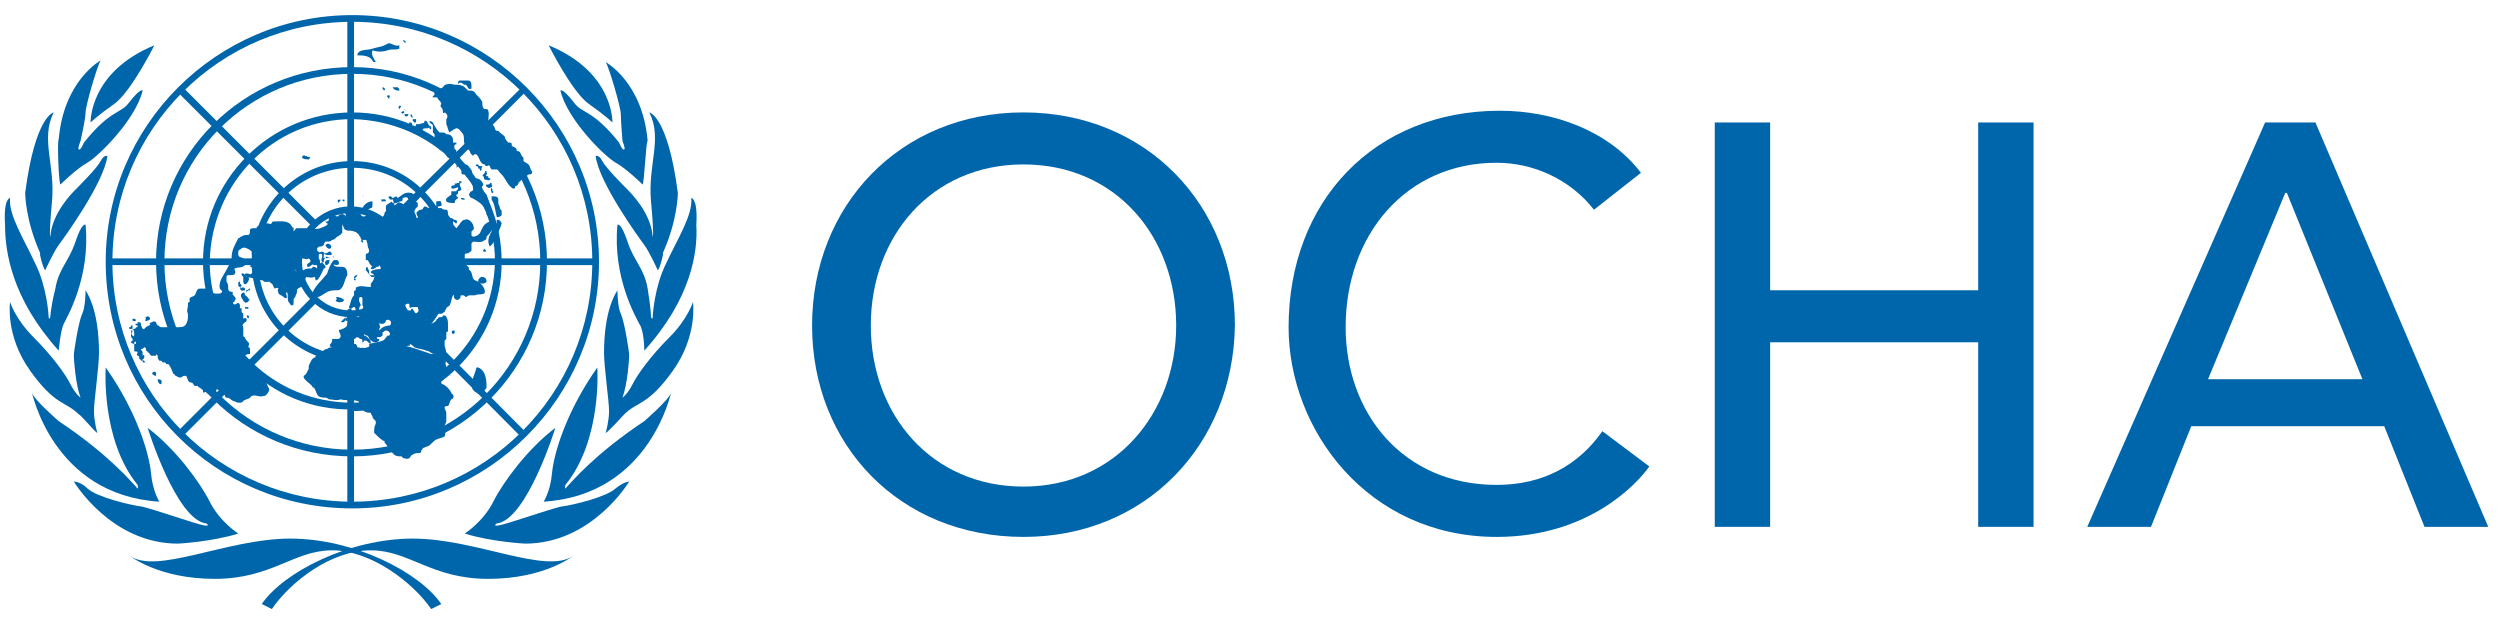
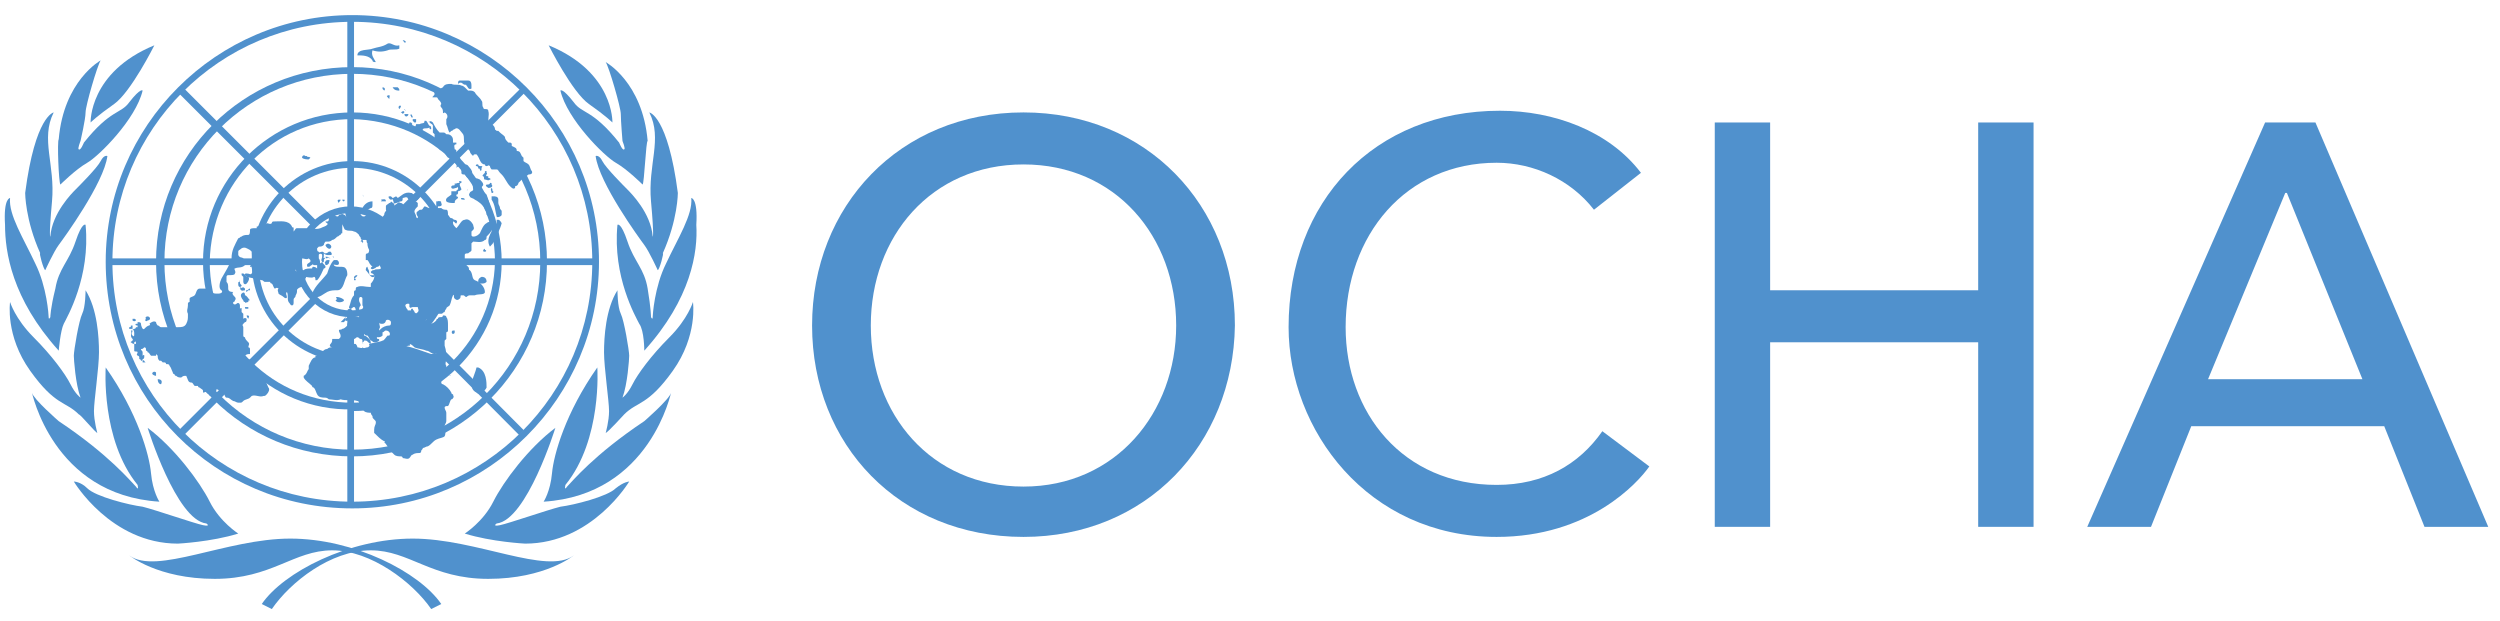
<svg xmlns="http://www.w3.org/2000/svg" version="1.1" id="Layer_1" x="0px" y="0px" viewBox="0 0 149 37" style="enable-background:new 0 0 149 37;" xml:space="preserve">
  <style type="text/css">
- 	.st0{fill:#0066AC;}
+ 	.st0{fill:#5091CD;}
</style>
  <g id="Page-1">
    <g id="Artboard">
      <g id="ocha-logo">
        <g id="Group">
          <path id="Shape" class="st0" d="M48.4,19.4c0-7.1,5.2-12.7,12.6-12.7c7.3,0,12.6,5.5,12.6,12.7C73.5,26.5,68.3,32,61,32      C53.6,32,48.4,26.5,48.4,19.4 M70.1,19.4c0-5.3-3.6-9.6-9.1-9.6s-9.1,4.3-9.1,9.6S55.5,29,61,29S70.1,24.6,70.1,19.4" />
          <path id="Shape_1_" class="st0" d="M95,12.5c-1.4-1.8-3.6-2.8-5.8-2.8c-5.4,0-9,4.3-9,9.8c0,5.1,3.4,9.4,9,9.4      c2.8,0,4.9-1.2,6.3-3.2l2.8,2.1c-0.7,1-3.6,4.2-9.1,4.2c-7.7,0-12.4-6.4-12.4-12.5c0-7.5,5.1-12.9,12.6-12.9      c3.2,0,6.5,1.2,8.4,3.7L95,12.5z" />
          <polygon id="Shape_2_" class="st0" points="102.2,7.3 105.5,7.3 105.5,17.3 117.9,17.3 117.9,7.3 121.2,7.3 121.2,31.4       117.9,31.4 117.9,20.4 105.5,20.4 105.5,31.4 102.2,31.4     " />
          <path id="Shape_3_" class="st0" d="M135,7.3h3l10.3,24.1h-3.8l-2.4-6h-11.5l-2.4,6h-3.8L135,7.3z M140.8,22.6l-4.5-11.1h-0.1      l-4.6,11.1H140.8z" />
          <path id="Shape_4_" class="st0" d="M17.6,15.6c0-1.8,1.5-3.3,3.3-3.3c1.8,0,3.3,1.5,3.3,3.3s-1.5,3.3-3.3,3.3v-0.2v-0.2      c1.6,0,2.9-1.3,2.9-2.9s-1.3-2.9-2.9-2.9S18,14,18,15.6s1.3,2.9,2.9,2.9v0.2v0.2C19.1,18.9,17.6,17.4,17.6,15.6" />
          <path id="Shape_5_" class="st0" d="M15,15.6c0-3.3,2.7-6,6-6s6,2.7,6,6s-2.7,6-6,6v-0.2v-0.2c3.1,0,5.6-2.5,5.6-5.6      S24.1,10,21,10s-5.6,2.5-5.6,5.6s2.5,5.6,5.6,5.6v0.2v0.2C17.7,21.6,15,18.9,15,15.6" />
          <path id="Shape_6_" class="st0" d="M12.1,15.6c0-4.9,4-8.9,8.9-8.9s8.9,4,8.9,8.9s-4,8.9-8.9,8.9v-0.2V24c4.7,0,8.4-3.8,8.5-8.4      c0-4.7-3.8-8.4-8.5-8.5c-4.7,0-8.4,3.8-8.5,8.5c0,4.7,3.8,8.4,8.5,8.4v0.2v0.2C16.1,24.5,12.1,20.5,12.1,15.6" />
          <path id="Shape_7_" class="st0" d="M9.3,15.6C9.3,9.2,14.5,4,21,4c6.4,0,11.6,5.2,11.6,11.6S27.4,27.2,21,27.2V27v-0.2      c6.2,0,11.2-5,11.2-11.2S27.2,4.4,21,4.4S9.8,9.4,9.8,15.6s5,11.2,11.2,11.2V27v0.2C14.5,27.2,9.3,22,9.3,15.6" />
          <path id="Shape_8_" class="st0" d="M6.3,15.6C6.3,7.5,12.9,0.9,21,0.9s14.7,6.6,14.7,14.7S29.1,30.3,21,30.3v-0.2v-0.2      c7.9,0,14.3-6.4,14.3-14.3S28.9,1.3,21,1.3S6.7,7.7,6.7,15.6S13.1,29.9,21,29.9v0.2v0.2C12.8,30.3,6.3,23.7,6.3,15.6" />
          <rect id="Rectangle-path" x="20.7" y="1.1" class="st0" width="0.4" height="11.4" />
          <polygon id="Shape_9_" class="st0" points="10.6,5.5 10.9,5.2 18.9,13.2 18.6,13.5     " />
          <rect id="Rectangle-path_1_" x="6.5" y="15.4" class="st0" width="11.4" height="0.4" />
          <polygon id="Shape_10_" class="st0" points="10.6,25.7 18.6,17.7 18.9,18 10.9,26     " />
          <rect id="Rectangle-path_2_" x="20.7" y="18.7" class="st0" width="0.4" height="11.4" />
          <rect id="Rectangle-path_3_" x="26.9" y="16.1" transform="matrix(0.7092 -0.705 0.705 0.7092 -7.4493 25.4656)" class="st0" width="0.4" height="11.3" />
          <rect id="Rectangle-path_4_" x="24.1" y="15.4" class="st0" width="11.4" height="0.4" />
          <polygon id="Shape_11_" class="st0" points="23,13.2 31.1,5.2 31.3,5.5 23.3,13.5     " />
          <path id="Shape_12_" class="st0" d="M18.7,16.5c0.1,0,0.1,0.1,0.1,0.2h0.1c0.2-0.2,0.3-0.5,0.4-0.7c0,0,0.1,0,0.1-0.1      c0-0.1-0.2-0.2-0.2-0.3c-0.1,0.2-0.3,0-0.4,0.1v0.1h0.1V16l0,0c-0.1-0.1-0.2-0.1-0.3-0.1c0.1,0,0,0,0,0.1c-0.2,0-0.4,0-0.5,0.1      c-0.1,0-0.1,0-0.2-0.1c-0.1,0.1-0.1,0.2-0.2,0.2l-0.1-0.1c0.1-0.1,0.2-0.1,0.2-0.2v-0.3c0.1-0.1,0.1-0.2,0.2-0.2s0.3,0.1,0.4,0      l0.1,0.1c0,0,0,0,0,0.1c-0.1,0.1-0.2,0.1-0.2,0.2c0,0.1,0,0.1,0.1,0.1s0.1-0.1,0.2-0.1c0-0.1,0.1,0,0.1,0l0,0H19      c0.1,0,0.1-0.3,0-0.4v-0.1c0,0,0,0,0-0.1c0-0.1,0.2-0.1,0.2,0v0.1c0,0,0,0.1,0.1,0l0,0v-0.2c0,0,0.1,0.1,0.2,0.1h0.2      c0.1,0,0.1-0.1,0-0.2h-0.1c-0.1,0.1-0.2,0.1-0.2,0.1c-0.1,0-0.1-0.1-0.2-0.1c-0.1,0-0.2,0.1-0.2,0c-0.1,0-0.1-0.1-0.1-0.2      l0.1-0.1c0.1,0,0.2,0,0.3-0.1c0-0.1,0.1-0.2,0.1-0.2h0.1c0.1,0,0.2,0,0.3-0.1c0.1,0,0.2-0.1,0.3-0.2c0.1,0,0.1-0.1,0.2-0.1      c0,0,0-0.1,0.1-0.1v-0.5c0-0.1,0.1-0.1,0.1-0.1h-0.1c0,0-0.1-0.1,0-0.1c0,0,0.2,0,0.2-0.1c0.1-0.1,0-0.3-0.1-0.3      c-0.1-0.1-0.2,0-0.3,0c0,0,0,0.1-0.1,0.1s-0.2-0.1-0.1-0.2l0,0c0,0,0,0,0-0.1h-0.1l-0.3,0.3c0,0,0,0,0,0.1l0,0      c0,0.1,0,0.2-0.1,0.2l0,0h-0.1c0,0.1,0.2,0.1,0.1,0.2c-0.1,0.1-0.2,0.1-0.4,0.2c-0.3,0.1-0.6,0-0.9,0h-0.5      c-0.1,0-0.1,0.1-0.2,0.2l0,0v-0.2c0-0.1-0.1,0-0.1-0.1c-0.2-0.4-0.7-0.3-1.1-0.3c-0.1,0-0.1,0.1-0.1,0.1c-0.1,0.1-0.2,0-0.3,0      l-0.1,0.1c-0.1,0-0.2-0.1-0.3,0c-0.1,0.1-0.1,0.1-0.2,0.1v0.1h-0.1c-0.1,0-0.3,0-0.3,0.1l0,0c0,0.1,0,0.3-0.1,0.3      c-0.1,0-0.3,0-0.4,0.1c-0.1,0-0.1,0.1-0.2,0.1c-0.2,0.4-0.4,0.7-0.4,1.2l0,0v0.1c-0.2,0.4-0.3,0.6-0.6,1.1      c-0.1,0.2-0.2,0.6,0,0.7c0.1,0.1,0,0.2-0.2,0.2s-0.4,0-0.4-0.2c0-0.1-0.2-0.1-0.3-0.1l0,0h-0.1h-0.3c-0.2,0-0.2,0.3-0.3,0.4      c-0.1,0.1-0.3,0.1-0.3,0.2V18c0,0-0.1,0-0.1,0.1v0.1c0,0.2-0.1,0.3,0,0.5v0.1c0,0.2,0,0.3-0.1,0.5c-0.1,0.2-0.3,0.2-0.5,0.2      h-0.3H9.7H9.6c-0.1,0-0.1-0.1-0.2-0.1c-0.1-0.1-0.1-0.2-0.1-0.2c-0.1-0.1-0.3,0-0.4,0.1c0.1,0,0,0.1,0,0.1      c-0.1,0-0.2,0.1-0.3,0.2c-0.1,0.1-0.2-0.2-0.2-0.3c0-0.1-0.1-0.1-0.2-0.1c0,0,0,0,0,0.1H8.1c-0.1,0.1,0.1,0.1,0.1,0.1v0.1H8.1      c0,0.1-0.1,0.1-0.1,0.1l0,0l0,0c-0.1,0-0.1,0.1-0.1,0v-0.2H7.8c0,0.1,0,0.1-0.1,0.1v0.1h0.2C8,19.7,8,19.8,8,19.9l0,0      C8,20,8,20.1,7.9,20s0-0.2,0-0.3H7.8c0.1,0.2-0.1,0.3,0.1,0.5c0.1,0.1-0.2,0.2-0.1,0.2c0,0,0.1,0.1,0.2,0.1v-0.1      c0,0,0.1-0.1,0.1,0v0.1H8v0.3v0.1c0,0.1,0.2,0,0.2,0.1s-0.1,0.1,0,0.2c0,0,0.1,0,0.1,0.1v0.1c0,0,0.1,0,0.1,0.1      c0.1,0,0.1,0,0.1-0.1c0.1,0,0.1-0.1,0.1-0.2c0,0,0-0.1-0.1,0V21c0-0.1-0.1-0.1-0.1-0.2c0.1,0,0.1,0,0.2-0.1c0,0,0.1,0,0.1,0.1      c0,0,0,0,0,0.1c0.1,0,0.1,0.1,0.1,0.1c0.1,0,0.1,0.1,0.2,0.2h0.3v-0.1l0.1,0.1c0,0.1,0,0.2,0.1,0.3h0.1l0.1,0.1h0.1      c0.1,0,0.1,0.1,0.1,0.1l0,0c0.1,0,0.2,0,0.2,0.1c0.1,0.1,0.1,0.2,0.2,0.4c0,0.1,0.1,0.1,0.1,0.1s0,0.1,0.1,0.1      c0.1,0.1,0.2,0.1,0.3,0.1c0,0,0.1-0.1,0.2-0.1h0.1c0.1,0.2,0.1,0.4,0.3,0.4c0.1,0,0.1,0.1,0.2,0.2h0.2c0,0,0,0.1,0.1,0.1      c0.1,0.1,0.2,0.1,0.2,0.2v0.1c0.1,0,0.2-0.1,0.2,0c0.1,0.1,0.2,0.1,0.2,0.2h0.1v-0.1c0-0.1,0.1,0,0.2-0.1c0.1,0,0.1-0.2,0.1-0.2      c0.1,0,0.2,0.1,0.3,0.2h0.1c0.1,0.1,0.1,0.3,0.2,0.3c0.2,0,0.2,0.1,0.4,0.2c0.1,0,0.2,0.1,0.3,0.1h0.1c0.1,0,0.1,0,0.2-0.1      s0.3-0.1,0.4-0.2l0.1-0.1c0.2-0.1,0.5,0.1,0.7,0c0.1,0,0.1,0,0.2-0.1c0.1-0.1,0.2-0.3,0.1-0.4c-0.1-0.2-0.2-0.5-0.3-0.7      c-0.1-0.1-0.2-0.2-0.3-0.3h-0.1c-0.1,0-0.1-0.1-0.1-0.2c0,0-0.1,0-0.1-0.1v-0.2v-0.1c-0.1,0-0.2-0.1-0.4-0.1c0,0-0.1,0-0.1-0.1      v-0.1c0.1-0.1,0.2-0.1,0.3-0.1V21v-0.2c0,0,0-0.1-0.1-0.1c0-0.1,0.1-0.2,0-0.3c-0.1-0.1-0.2-0.2-0.2-0.3c0,0-0.1,0-0.1-0.1v-0.5      c0-0.1-0.1-0.1,0-0.2l0.1-0.1c0.1,0,0.1-0.1,0.1-0.2c-0.1-0.1-0.2,0-0.2,0s0,0,0-0.1v-0.2l-0.1-0.1v-0.2c0,0,0-0.1-0.1,0v-0.2      c0-0.1-0.1-0.2-0.2-0.1l0,0c0,0-0.1,0.1-0.2,0V18c0,0,0.1,0,0.1-0.1c0.1-0.1,0-0.2,0-0.2c-0.1-0.1-0.2-0.2-0.1-0.3      c-0.1,0-0.3,0-0.3-0.2c0-0.2,0-0.3-0.1-0.4v-0.3c0,0,0-0.1,0.1-0.1c0.2,0,0.4,0,0.4-0.1c0.1-0.1-0.1-0.3,0-0.3      c0.2-0.1,0.4,0,0.6-0.2c0.1,0,0.1-0.1,0-0.2c0-0.1-0.1-0.2-0.1-0.2c-0.1-0.1-0.2,0-0.3-0.2V15c0-0.1,0.1-0.1,0.2-0.2      c0.2-0.1,0.3,0,0.5,0.1L15,15c0,0,0,0,0,0.1c0,0.2,0.1,0.4,0,0.6c0,0.1-0.1,0.1-0.1,0.2H15c0,0.1,0.1,0.3,0,0.4      c-0.1,0.1-0.1,0-0.3,0c-0.1,0-0.1,0-0.1,0.1l0.1,0.1c0.4,0.1,0.5,0.1,0.9,0.2c0.1,0,0.1,0.1,0.2,0.1H16h0.1      c0,0.1,0.1,0.1,0.1,0.1c0.1,0.1,0.1,0.3,0.2,0.3c0.1-0.1,0.2,0,0.2,0c-0.1,0.1,0,0.2,0,0.3c0.1,0.1,0.2,0.1,0.3,0.2      c0.1,0.1,0.2,0.1,0.2,0c0-0.1-0.1-0.2,0-0.3c0.1,0.2,0,0.4,0.1,0.6l0,0c0.1,0.1,0.1,0.2,0.2,0.2s0.1-0.1,0.1-0.2v-0.1      c0-0.1,0-0.1,0.1-0.2c0-0.1,0.1-0.2,0.1-0.3v-0.1c0-0.1,0.2-0.2,0.3-0.2c0,0,0,0,0-0.1c0.1,0,0-0.2,0.1-0.2      c0-0.1,0.1-0.1,0.1-0.2c0,0,0.1-0.1,0-0.1C18.7,16.6,18.7,16.5,18.7,16.5" />
          <path id="Shape_13_" class="st0" d="M14.5,16.3h-0.1v0.1l0.1,0.1v0.3c0,0.1,0.1,0.2,0.2,0.1c0.1-0.1,0.2-0.3,0.1-0.4      C14.6,16.5,14.7,16.4,14.5,16.3" />
          <path id="Shape_14_" class="st0" d="M14.3,17.2L14.3,17.2c0.1,0.2,0.2,0.1,0.3,0.1v-0.1C14.5,17.1,14.5,17.1,14.3,17.2      c0.1-0.1,0-0.1,0-0.1V17.2" />
          <path id="Shape_15_" class="st0" d="M14.6,17.6c0-0.2-0.1-0.2-0.2-0.1c-0.1,0.1,0,0.3,0.1,0.4c0,0,0,0.1,0.1,0.1      c0,0.1,0.1,0,0.2,0c0-0.1,0-0.1,0.1-0.1C14.8,17.8,14.7,17.6,14.6,17.6" />
          <path id="Shape_16_" class="st0" d="M14.3,16.8C14.3,16.7,14.2,16.7,14.3,16.8c-0.1,0-0.1,0-0.1,0.1s0,0.2,0.1,0.2      c0,0,0.1,0,0.1-0.1C14.3,16.9,14.3,16.9,14.3,16.8" />
          <path id="Shape_17_" class="st0" d="M14.7,17.4l0.1-0.1h0.1c0,0,0,0,0-0.1c-0.1,0-0.1,0.1-0.2,0.1      C14.6,17.3,14.7,17.4,14.7,17.4" />
          <path id="Shape_18_" class="st0" d="M14.6,18.3c0,0.1,0,0.1,0.1,0.1h0.1v-0.1H14.6C14.6,18.2,14.6,18.3,14.6,18.3" />
          <path id="Shape_19_" class="st0" d="M14.8,19c0-0.1,0.1-0.1,0-0.2h-0.1C14.7,18.9,14.8,19,14.8,19" />
          <path id="Shape_20_" class="st0" d="M8.5,21.5v0.1h0.2C8.6,21.6,8.6,21.4,8.5,21.5" />
          <path id="Shape_21_" class="st0" d="M9.1,22.2c-0.1,0.1,0.1,0.2,0.2,0.2v-0.2C9.3,22.2,9.2,22.1,9.1,22.2" />
          <path id="Shape_22_" class="st0" d="M9.4,22.6c0,0.2,0.1,0.3,0.2,0.3C9.7,22.7,9.6,22.6,9.4,22.6" />
          <path id="Shape_23_" class="st0" d="M19.5,17.4c0.2-0.1,0.4-0.1,0.6-0.1c0.4,0,0.4-0.6,0.6-0.9c0-0.1,0-0.3-0.1-0.4      c-0.1-0.2-0.6,0-0.7-0.2c-0.1-0.1,0.3,0.1,0.3-0.1c0-0.1,0-0.1-0.1-0.2h-0.2c-0.2,0.2-0.3,0.5-0.4,0.8c-0.3,0.4-0.7,0.7-0.9,1.2      c0,0.1,0,0.1,0.1,0.2C19,17.8,19.3,17.5,19.5,17.4" />
          <path id="Shape_24_" class="st0" d="M21.3,16.4c-0.1,0-0.1,0-0.2,0.1v0.2h0.1c0-0.1,0-0.1-0.1-0.1      C21.3,16.5,21.3,16.4,21.3,16.4" />
          <path id="Shape_25_" class="st0" d="M20,17.9c0.1,0.2,0.5,0.1,0.5,0s-0.3-0.2-0.4-0.2C19.9,17.7,20.2,17.8,20,17.9" />
          <path id="Shape_26_" class="st0" d="M20.5,19.2c0.1-0.1,0.1-0.2,0.1-0.3l-0.3,0.3H20.5" />
          <path id="Shape_27_" class="st0" d="M22.3,16.5v-0.1h-0.2c-0.1,0-0.1-0.1-0.1-0.2c0-0.1-0.1-0.2-0.1-0.3c-0.1,0-0.1,0.2-0.1,0.2      C22,16.3,22.1,16.6,22.3,16.5" />
          <path id="Shape_28_" class="st0" d="M19.9,15.3C19.8,15.2,19.8,15.3,19.9,15.3C19.8,15.4,19.9,15.4,19.9,15.3L19.9,15.3" />
          <path id="Shape_29_" class="st0" d="M8.1,19.1c0,0,0-0.1-0.1-0.1H7.9v0.1C7.9,19.1,8,19.2,8.1,19.1" />
          <path id="Shape_30_" class="st0" d="M8.8,19.1c0.1,0,0.2-0.1,0.1-0.2l0,0c-0.1-0.1-0.3,0-0.2,0.1C8.6,19.1,8.7,19.2,8.8,19.1" />
          <path id="Shape_31_" class="st0" d="M20.2,12.1c0-0.1,0.1-0.1,0.1-0.2h-0.1C20.1,11.9,20.1,12,20.2,12.1      C20.1,12,20.1,12,20.2,12.1C20.1,12.1,20.2,12.1,20.2,12.1" />
          <path id="Shape_32_" class="st0" d="M20.5,12c0,0,0.1-0.1,0-0.1h-0.1C20.4,11.9,20.4,12,20.5,12" />
          <path id="Shape_33_" class="st0" d="M19.4,14.6c0,0.1,0.2,0.3,0.3,0.2c0.1-0.1,0-0.2,0-0.2C19.6,14.5,19.5,14.5,19.4,14.6" />
          <path id="Shape_34_" class="st0" d="M19.7,15.4L19.7,15.4l-0.2-0.1c0,0,0,0-0.1,0c0,0,0,0.1,0.1,0.1      C19.5,15.3,19.6,15.4,19.7,15.4" />
          <path id="Shape_35_" class="st0" d="M19.4,15.6c-0.1,0,0,0.1,0,0.2c0.1,0,0.1,0,0.2-0.1c0-0.1,0.1-0.2,0-0.2      S19.4,15.5,19.4,15.6" />
          <path id="Shape_36_" class="st0" d="M19.2,15.3c0,0.1-0.1,0.2,0,0.3c0,0.1,0.1,0,0.1,0c0-0.1,0-0.2,0.1-0.2L19.2,15.3      C19.3,15.4,19.3,15.4,19.2,15.3L19.2,15.3" />
          <path id="Shape_37_" class="st0" d="M26.8,22.4C26.9,22.4,26.8,22.3,26.8,22.4L26.8,22.4L26.8,22.4" />
          <path id="Shape_38_" class="st0" d="M21,18.5C21,18.6,21,18.5,21,18.5l-0.1-0.1c0-0.1-0.1,0.1-0.2,0l0,0c0.1,0.1,0,0.1-0.1,0.2      c0,0.1,0.1,0.1,0.1,0.1c0,0.1-0.1,0.1,0,0.2L20.6,19c0,0-0.1,0.1,0,0.1c0.1,0.1,0.2-0.1,0.3-0.1H21c0.1,0,0.1-0.1,0.2-0.2H21      C21,18.8,20.9,18.8,21,18.5C21,18.6,21,18.5,21,18.5" />
          <path id="Shape_39_" class="st0" d="M21.6,20.4C21.6,20.5,21.7,20.5,21.6,20.4c0.1,0,0.1-0.1,0.1-0.2h-0.1V20.4" />
          <path id="Shape_40_" class="st0" d="M21.7,20.2c0.1,0,0-0.1,0-0.1h-0.1C21.6,20.1,21.6,20.2,21.7,20.2" />
          <path id="Shape_41_" class="st0" d="M22.3,20.5C22.3,20.5,22.3,20.4,22.3,20.5c-0.1,0-0.1-0.1-0.2,0H22v0.1      C22.2,20.5,22.2,20.5,22.3,20.5" />
          <path id="Shape_42_" class="st0" d="M23.3,20.4v-0.1c-0.1,0-0.2,0.1-0.3,0v0.1c0,0,0,0-0.1,0C23.1,20.5,23.2,20.4,23.3,20.4" />
          <path id="Shape_43_" class="st0" d="M23.7,20c0,0.2,0.2,0.1,0.2,0C24,19.9,23.9,19.9,23.7,20l0.1-0.1C23.8,20,23.7,20,23.7,20" />
          <path id="Shape_44_" class="st0" d="M28.5,16.8c0,0.1,0.1,0.1,0.2,0.1c0.1,0,0.2,0,0.3-0.1c0-0.2-0.1-0.3-0.3-0.3      C28.5,16.6,28.5,16.7,28.5,16.8" />
          <path id="Shape_45_" class="st0" d="M28.5,21.9h-0.1c-0.1,0.5-0.6,1.2,0,1.5c0.2,0.2,0.5-0.1,0.6-0.3C29,22.8,29,22.1,28.5,21.9      " />
          <path id="Shape_46_" class="st0" d="M27,19.7c-0.1,0-0.1,0.2,0,0.2c0,0,0.1,0,0.1-0.1v-0.1C27.1,19.7,27.1,19.7,27,19.7" />
          <path id="Shape_47_" class="st0" d="M27.4,24.8V25C27.4,25,27.6,24.9,27.4,24.8L27.4,24.8" />
          <path id="Shape_48_" class="st0" d="M29.7,13.1h-0.1v0.2c-0.2,0.4-0.7,0.9-0.4,1.4l0,0c0.1-0.1,0.2-0.2,0.3-0.4      c0.1-0.3,0.3-0.6,0.4-1C29.9,13.3,29.8,13.1,29.7,13.1" />
          <path id="Shape_49_" class="st0" d="M28.8,14.9c0,0.1,0,0.1,0.1,0.1s0.1-0.1,0-0.1C28.9,14.8,28.9,14.8,28.8,14.9" />
          <path id="Shape_50_" class="st0" d="M23.7,11.8c-0.1-0.2-0.2,0-0.3,0l-0.1-0.1h-0.1c-0.1,0,0,0.2,0.1,0.2c0.1,0,0.1-0.1,0.1,0      c0.1,0.1,0,0.3,0.2,0.2c0.1,0,0.2-0.1,0.3-0.1s0.1-0.1,0.1-0.2c0.1,0,0.2-0.1,0.3,0c0,0,0,0.1,0.1,0.1c0,0.1,0.1,0.1,0.2,0.1      s0.2,0,0.3-0.1c0.1-0.1,0.1-0.2,0-0.3h-0.2c-0.1,0-0.1-0.1-0.2-0.1C24.1,11.4,23.9,11.7,23.7,11.8" />
          <path id="Shape_52_" class="st0" d="M22.7,12H23l0,0c0-0.2-0.2-0.1-0.3-0.1C22.8,11.8,22.8,11.9,22.7,12      C22.7,11.9,22.7,11.9,22.7,12C22.6,11.9,22.7,12,22.7,12" />
          <path id="Shape_53_" class="st0" d="M23.1,12.6c0.1-0.1,0.3-0.2,0.4-0.3c0,0,0,0,0-0.1l0,0c0-0.1-0.1-0.1-0.2-0.2      c0,0.1-0.1,0.1-0.1,0.1c-0.1,0.1-0.2,0.1-0.2,0.2v0.2C23.1,12.8,23.1,12.7,23.1,12.6" />
          <path id="Shape_54_" class="st0" d="M21.6,11.6L21.6,11.6C21.7,11.8,21.7,11.7,21.6,11.6L21.6,11.6" />
          <path id="Shape_55_" class="st0" d="M18,9.4c0.1,0.1,0.3,0.1,0.4,0.1l0.1-0.1c-0.1-0.1-0.2,0-0.2-0.1h-0.1      C18.1,9.2,18,9.3,18,9.4C17.9,9.4,18,9.4,18,9.4" />
          <path id="Shape_56_" class="st0" d="M27.1,11c0,0.1-0.1,0-0.2,0.1v0.1c0.1,0.1,0.2,0,0.3,0l0,0c0,0,0.1-0.1,0.1,0v0.1      c-0.1,0-0.1,0.1-0.1,0.1H27c0,0,0,0-0.1,0l0,0v0.2c-0.1,0.1-0.4,0.2-0.3,0.4c0.1,0.1,0.3,0.1,0.5,0.1l0,0c0-0.2,0.1-0.2,0.2-0.3      c0,0,0-0.1-0.1-0.1v-0.1c0.1,0,0.1-0.1,0.1-0.1v-0.1c0.1,0,0.2-0.1,0.2-0.1c0-0.1-0.1-0.2-0.1-0.3c0,0,0-0.1,0.1-0.1      c0,0,0,0,0-0.1c0,0,0,0-0.1,0c0,0-0.1,0,0,0.1C27.3,10.9,27.2,10.9,27.1,11C27.1,10.8,27.2,11,27.1,11" />
          <path id="Shape_57_" class="st0" d="M26.1,12c0,0.1,0.1,0.1,0.2,0l0,0H26.1" />
          <path id="Shape_58_" class="st0" d="M27.5,11.8c-0.1,0.1,0.1,0.1,0.2,0.1l0,0l0,0C27.7,11.8,27.6,11.8,27.5,11.8" />
          <path id="Shape_59_" class="st0" d="M27.9,11.3C27.8,11.3,27.8,11.3,27.9,11.3C27.8,11.3,27.8,11.4,27.9,11.3      C27.9,11.4,27.9,11.4,27.9,11.3L27.9,11.3" />
          <path id="Shape_60_" class="st0" d="M25.6,7.3c0.1,0.1,0.2,0.1,0.2,0.2v0.4L25.9,8v0.2c0,0.1,0.1,0.3,0.1,0.4      c0.1,0,0.1,0.1,0.1,0.1c0,0.1,0,0.1,0.1,0.2c0,0.1,0.1,0,0.2,0.1s0.2,0.3,0.3,0.4c0,0,0.1,0,0.1,0.1v0.1c0.2,0,0.5,0.1,0.4,0.4      c0.1-0.1,0.2-0.1,0.2-0.2c0-0.1,0.1-0.3,0-0.4c0-0.1-0.1-0.1-0.2-0.2V9c0-0.1-0.1-0.1-0.1-0.1c0-0.1-0.1-0.3,0.1-0.3      c0,0,0,0,0-0.1H27V8.4c0-0.1,0-0.2-0.1-0.3C26.8,8,26.7,8,26.6,8c-0.1-0.1-0.1-0.1-0.2-0.1h-0.2c-0.2-0.2-0.3-0.4-0.4-0.6      c-0.1-0.1-0.2-0.1-0.3,0C25.6,7.2,25.6,7.2,25.6,7.3C25.6,7.2,25.6,7.2,25.6,7.3C25.6,7.2,25.6,7.3,25.6,7.3" />
          <path id="Shape_61_" class="st0" d="M24.7,7.6c-0.1,0.1,0,0.2,0,0.2h0.4c0.1,0,0.1-0.1,0.1-0.1c0.1-0.1,0.2,0,0.4-0.1      c0,0.1,0,0.1,0.1,0.1c0-0.1,0-0.2-0.1-0.2c-0.1-0.1-0.1-0.2-0.2-0.3h-0.1c0,0.2-0.1,0.1-0.3,0.2c0,0,0,0,0,0.1l0,0      c0,0,0,0,0-0.1h-0.2C24.8,7.5,24.7,7.6,24.7,7.6" />
          <path id="Shape_62_" class="st0" d="M22.4,3.7c-0.1-0.2-0.3-0.4-0.2-0.7c0.3,0.1,0.6,0.1,0.9,0c0.2-0.1,0.5,0,0.7-0.1V2.7      c-0.3,0.1-0.5-0.2-0.7-0.1c-0.3,0.2-0.6,0.2-0.9,0.3c-0.2,0.1-0.9,0-0.9,0.4c0.3,0,0.7,0,0.9,0.3C22.2,3.7,22.3,3.7,22.4,3.7" />
          <path id="Shape_63_" class="st0" d="M23.4,5.2c0.1,0.2,0.3,0.2,0.4,0.2c0-0.1,0-0.1-0.1-0.2H23.4" />
          <path id="Shape_64_" class="st0" d="M23.1,5.7c-0.1,0,0,0.1,0.1,0.2C23.2,5.8,23.3,5.6,23.1,5.7" />
          <path id="Shape_65_" class="st0" d="M22.9,5.4L22.9,5.4L22.9,5.4c0.1-0.1,0-0.2-0.1-0.2v0.1C22.8,5.3,22.8,5.3,22.9,5.4" />
          <path id="Shape_66_" class="st0" d="M23.8,6.5C23.8,6.5,23.8,6.6,23.8,6.5L23.8,6.5L23.8,6.5c0.1-0.1,0.1-0.2,0.1-0.2s0,0-0.1,0      C23.7,6.4,23.8,6.5,23.8,6.5" />
          <path id="Shape_67_" class="st0" d="M24.1,6.5L24.1,6.5C24.2,6.7,24.2,6.6,24.1,6.5C24.2,6.6,24.2,6.6,24.1,6.5      C24.2,6.5,24.1,6.6,24.1,6.5" />
          <path id="Shape_68_" class="st0" d="M24,6.8L24,6.8C24.1,6.7,24.1,6.7,24,6.8l0.1-0.1l0,0c0-0.1-0.1-0.1-0.2,0      C23.8,6.7,24,6.7,24,6.8" />
          <path id="Shape_69_" class="st0" d="M24.1,6.8L24.1,6.8c0,0.1,0.1,0.2,0.2,0.1c0,0,0.1-0.1,0-0.1H24.1L24.1,6.8z" />
          <path id="Shape_70_" class="st0" d="M24.6,7L24.6,7c0-0.1-0.1-0.2-0.1-0.2s-0.1,0.1,0,0.1C24.5,7,24.5,7,24.6,7" />
          <path id="Shape_71_" class="st0" d="M24.7,7.3L24.7,7.3c0.1,0,0.1,0,0.1-0.1l0,0V7.1h-0.1l0,0h-0.1v0.1L24.7,7.3" />
          <path id="Shape_72_" class="st0" d="M24.5,7.5L24.5,7.5c0.1-0.1,0.1-0.1,0-0.2c0,0,0,0-0.1,0c0,0,0,0.1-0.1,0.1      C24.4,7.5,24.4,7.5,24.5,7.5" />
          <path id="Shape_73_" class="st0" d="M24.2,2.5L24.2,2.5L24.2,2.5c-0.1-0.1-0.1-0.1-0.2-0.1C24.1,2.5,24.1,2.6,24.2,2.5" />
          <path id="Shape_74_" class="st0" d="M27.6,5c0.1,0.1,0.2,0,0.2,0.1c0.1,0.1,0.1,0.2,0.2,0.2s0.1,0,0.1-0.1c0-0.2,0-0.4-0.2-0.4      h-0.5c-0.1,0-0.1,0.1-0.1,0.2C27.4,4.9,27.5,4.9,27.6,5" />
          <path id="Shape_75_" class="st0" d="M31.7,10.2c-0.1-0.1-0.1-0.3-0.2-0.4c-0.1-0.1-0.2-0.1-0.3-0.2V9.4l-0.1-0.1      C31,9.1,31,9,30.8,9c0-0.2-0.1-0.2-0.3-0.3V8.6c0-0.1-0.1-0.1-0.1-0.1h-0.1c-0.1-0.1-0.2-0.2-0.2-0.3c0-0.1-0.2-0.2-0.3-0.3      l-0.1-0.1c-0.1,0-0.2,0-0.2-0.1c0-0.2-0.2-0.3-0.3-0.4c-0.2-0.1,0-0.4-0.1-0.7c0-0.1-0.1-0.1-0.2-0.1c0,0-0.1,0-0.1-0.1      c-0.1-0.1,0-0.3-0.1-0.4c-0.1-0.2-0.3-0.3-0.4-0.5c-0.1-0.1-0.2-0.1-0.3-0.1c0,0,0,0-0.1,0l-0.1-0.1c-0.1-0.1-0.2-0.2-0.3-0.2      c-0.2-0.1-0.4,0-0.6-0.1c-0.2,0-0.4,0-0.5,0.2c-0.2,0.1-0.3,0.2-0.5,0.2c-0.1,0,0,0.1,0,0.2s-0.2,0.2-0.1,0.2l0,0H26      c0.1,0,0.1,0.1,0.1,0.1c0.1,0.1,0.2,0.2,0.2,0.3c0,0-0.1,0.1,0,0.2c0.1,0.1,0.1,0.2,0.1,0.3c0,0.1,0.1,0,0.1,0      c0.2,0.1,0.2,0.3,0.1,0.4v0.3c0.1,0.2,0.1,0.4,0.2,0.5l0.1-0.1c0.1,0,0.1-0.1,0.2-0.1c0.2-0.2,0.4,0.2,0.5,0.3      c0.1,0.2,0,0.4,0.1,0.6C27.8,8.8,27.9,8.9,28,9c0,0,0,0.1,0.1,0.2l0.1,0.1c0,0,0-0.1,0.1-0.1h0.1c0.2,0.2,0.2,0.6,0.5,0.6      c0,0,0,0.1,0.1,0.1s0.1-0.1,0.2,0c0,0.1,0.1,0.2,0.1,0.2h0.3c0.1,0,0.1,0.1,0.2,0.2l0.1,0.1c0.2,0.2,0.3,0.5,0.5,0.7      c0.1,0.1,0.2,0.2,0.3,0.1v-0.1c0.1,0,0.2-0.1,0.2-0.2c0.1-0.1,0.2-0.2,0.3-0.3l0,0c0.1-0.1,0.2-0.1,0.3-0.2      C31.8,10.4,31.7,10.2,31.7,10.2" />
          <path id="Shape_77_" class="st0" d="M27.5,10.3c0,0.1,0.1,0.1,0.2,0.1c0.1,0.1,0.1,0.2,0.2,0.2c0.1,0.1,0.1-0.1,0.1-0.2h0.1      c0.1-0.1,0-0.3-0.1-0.4s-0.1-0.2-0.3-0.2c-0.1,0-0.1,0-0.2,0.1c-0.1,0.1,0,0.2,0,0.3C27.5,10.2,27.5,10.2,27.5,10.3" />
          <path id="Shape_78_" class="st0" d="M28.2,10.7c-0.1,0.2,0,0.4,0,0.6c0,0.1-0.2,0.1-0.2,0.2c0,0-0.1,0.1,0,0.2      c0,0.1,0.2,0.1,0.3,0.2c0.2,0.1,0.5,0.3,0.6,0.6c0.1,0.1,0.1,0.2,0.1,0.3c0.1,0.1,0.2,0.1,0.2,0.2s0.1,0.1,0.1,0      c0.1-0.1,0.1-0.3,0-0.4c-0.1-0.1-0.1-0.1-0.1-0.2c0-0.3-0.1-0.5-0.2-0.8c-0.1-0.1-0.2-0.2-0.3-0.3v-0.1c0-0.1,0.1-0.1,0.1-0.2      s-0.1-0.2-0.2-0.3c0,0,0,0-0.1,0h0.1C28.4,10.6,28.3,10.6,28.2,10.7" />
          <path id="Shape_79_" class="st0" d="M29.7,12.1v-0.2c0-0.2-0.2-0.2-0.3-0.2h-0.1v0.2c0.2,0.3,0.2,0.6,0.3,1c0,0.1,0.3,0,0.3-0.1      v-0.2c0-0.1-0.1-0.1-0.1-0.2C29.8,12.3,29.7,12.2,29.7,12.1" />
          <path id="Shape_80_" class="st0" d="M29.3,11.2c-0.1,0.1,0,0.2,0,0.3l0,0c0.1,0,0.1,0,0.1-0.1C29.3,11.4,29.4,11.3,29.3,11.2      L29.3,11.2" />
          <path id="Shape_81_" class="st0" d="M29.3,11c0-0.1,0-0.1-0.1-0.1c0,0.1-0.1,0.1-0.2,0.1c-0.1,0.1,0,0.1,0.1,0.2l0,0      C29.3,11.2,29.4,11.1,29.3,11L29.3,11" />
          <path id="Shape_82_" class="st0" d="M28.8,10.5c0.1,0.1,0,0.2,0.1,0.2s0.2,0.1,0.3,0c0.1,0,0-0.1-0.1-0.1v-0.1c0,0,0,0-0.1,0      c-0.1-0.1,0.1-0.1,0-0.2v-0.1h-0.1v0.1C28.8,10.4,28.7,10.5,28.8,10.5" />
          <path id="Shape_83_" class="st0" d="M28.7,9.9c-0.1,0-0.2,0-0.2-0.1h-0.1l0,0c0,0-0.1,0.1,0,0.1s0.1,0.1,0.1,0.1      c0,0.1,0.1,0,0.1,0.1c0,0.1,0.1,0.1,0.1,0V10c0,0,0-0.1,0,0C28.7,10,28.8,9.9,28.7,9.9" />
          <path id="Shape_84_" class="st0" d="M21.6,14.5L21.6,14.5C21.7,14.4,21.7,14.4,21.6,14.5c0.1-0.1,0-0.2,0-0.2s-0.1,0-0.1,0.1      l0,0C21.6,14.4,21.6,14.4,21.6,14.5" />
          <path id="Shape_85_" class="st0" d="M29.4,13.2c-0.1,0-0.3,0-0.4,0.1c-0.2,0.1-0.3,0.4-0.4,0.6c-0.1,0.1-0.2,0.2-0.4,0.2      c0,0-0.1,0-0.1-0.1v-0.2l0.1-0.1c0.1-0.1,0-0.2,0-0.3c-0.1-0.2-0.3-0.4-0.5-0.3c-0.2,0-0.3,0.3-0.5,0.5l0,0      c-0.1-0.1-0.2-0.2-0.2-0.3c0,0,0,0,0-0.1c0.1,0,0.2,0.2,0.2,0.1c0.1-0.1,0-0.2-0.1-0.2S27,13,26.9,13s-0.1-0.1-0.2-0.2      c0-0.1,0-0.3-0.1-0.3s-0.2,0-0.3-0.1h-0.2v-0.1c0.1,0,0.3,0,0.2-0.2c0-0.1-0.1-0.1-0.2-0.1H26v0.1v0.2c-0.1,0.1-0.2,0.1-0.3,0.1      h-0.1c-0.1,0-0.2-0.1-0.3-0.1c-0.1,0.1-0.1,0.2-0.2,0.2s-0.1,0-0.2,0.1c-0.1,0-0.1,0.2,0,0.3V13c-0.1,0-0.1-0.1-0.1-0.1      c0-0.1-0.1-0.2-0.1-0.3c0-0.1,0.1-0.2,0.2-0.3v-0.2C24.8,12,24.8,12,24.7,12c-0.2,0.1-0.3,0.4-0.5,0.3c-0.1,0-0.2-0.2-0.3-0.2      s-0.1-0.1-0.2,0c-0.1,0.1-0.3,0.2-0.5,0.3c-0.1,0.1-0.3,0.2-0.3,0.4c-0.1,0.2-0.4,0.3-0.6,0.1c-0.1-0.1-0.2-0.2-0.3-0.2      s-0.2,0.2-0.3,0.2c-0.1,0-0.1,0-0.2-0.1v-0.1c0.2-0.1,0.4-0.2,0.6-0.3c0.1,0,0.1-0.1,0.1-0.2c0,0,0,0,0-0.1V12      c-0.3,0-0.5,0.2-0.6,0.4c0,0,0,0.1-0.1,0.1c-0.2,0-0.3,0.1-0.5,0l-0.1-0.2c-0.1,0.1-0.1,0.2-0.2,0.2l-0.1,0.1      c-0.1,0.1,0.1,0.3,0,0.4c0,0.1-0.2,0.1-0.3,0.1v0.2c0,0.1,0.1,0,0.1,0.1c0.1,0.1,0.1,0.3,0.2,0.3c0.2,0.1,0.3,0,0.5,0.1      c0.1,0,0.2,0.1,0.3,0.2c0,0.1,0.1,0.1,0.1,0.2c0,0,0,0.1,0.1,0.1h0.2c0.1,0,0,0.1,0.1,0.2c0,0.1,0,0.2,0.1,0.4      c0,0,0,0.2-0.1,0.2c0,0-0.1,0-0.1,0.1v0.3h0.1c0.1,0.1,0.1,0.2,0.2,0.3l0.1,0.1c-0.1,0-0.1,0.1-0.1,0.1s0.1,0.1,0.2,0      c0.1,0,0.1-0.1,0.2-0.1c0,0,0.1,0,0.1-0.1c0,0,0.1,0.1,0.1,0.2c-0.1,0.1-0.3,0-0.4,0.1c-0.1,0-0.1,0-0.2,0.1c0,0,0,0.1,0.1,0.1      c0.2,0.1,0.1,0.4-0.1,0.6v0.2H22c-0.2,0-0.5-0.1-0.7,0c-0.1,0-0.1,0.1-0.1,0.2l0,0c-0.1,0-0.1,0.1-0.1,0.1v0.2      c-0.2,0.2-0.2,0.5-0.3,0.7c0,0.1,0.1,0.1,0.1,0.1c0.1,0,0.1-0.1,0.2-0.1s0.1,0.2,0.1,0.2c0,0.1,0.2,0.1,0.2,0s0-0.2,0.1-0.3      c0-0.1-0.1-0.2-0.1-0.3s0-0.2,0.1-0.2c0,0,0.1,0,0.1,0.1V18v0.2c0,0,0.1,0.1,0,0.2c0,0,0,0.1-0.1,0.1v0.2      c-0.1,0.1-0.1,0.1-0.1,0.2c-0.2,0-0.4-0.1-0.3-0.3c-0.1,0-0.1,0-0.2,0.1V19c-0.1,0.1-0.1,0.2-0.2,0.3c0,0,0,0,0,0.1      c-0.1,0.1-0.2,0.2-0.3,0.2l0,0c-0.1,0.1-0.2,0-0.2,0.1c0,0.1,0.1,0.2,0.1,0.3s0,0.1-0.1,0.2h-0.4l0,0c0,0.1,0,0.2-0.1,0.3      c-0.1,0.1,0,0.2,0.1,0.2c0.1,0.1,0.1,0.2,0.2,0.2s0.1,0.1,0.2,0.1c0.1,0,0.2-0.1,0.2-0.2c0-0.1,0.1,0,0.2,0h0.1      c0.1-0.1,0-0.2,0-0.2c0.1-0.1,0.3-0.3,0.4-0.4c0.1,0,0.1-0.1,0.2-0.1c0.1,0,0.1,0.1,0.2,0.1s0.1,0.1,0.2,0.1h0.1      c0.1,0,0.2,0.2,0.3,0.2l0,0c0-0.1,0-0.2-0.1-0.3c-0.1-0.1-0.2-0.2-0.3-0.2v-0.1l0,0c0.1,0.1,0.1,0.1,0.2,0.1      c0.1,0.1,0.1,0.2,0.2,0.3c0.1,0,0.1,0.1,0.2,0.1c0.1,0,0.2,0,0.3-0.1c0-0.1,0-0.1-0.1-0.1c-0.1-0.1,0-0.1,0.1-0.2s0-0.2,0-0.3      v-0.1l0,0c0.1-0.1,0-0.2,0-0.4l0,0c0,0.1,0.1,0.1,0.2,0.1c0.1,0,0.2-0.1,0.2-0.2c0.1-0.1,0.3,0,0.3,0.1c0,0.1,0,0.2-0.1,0.2      c-0.2,0-0.4,0.1-0.5,0.2c0,0,0,0-0.1,0.1c-0.1,0.1-0.1,0.1-0.1,0.2L22.4,20c0.1,0,0.1,0.1,0.1,0.1c0.1,0,0.2,0,0.3-0.1v-0.2      c0.1,0,0.1-0.1,0.2-0.1c0.2,0,0.3,0.2,0.2,0.3h-0.1c-0.1,0.1-0.2,0.3-0.3,0.3c-0.2,0.1-0.5,0.1-0.7,0.2      c-0.1,0.1-0.1,0.2-0.2,0.2s-0.2,0.1-0.3,0l0,0c0,0.1-0.2,0-0.3,0c0,0,0-0.1-0.1-0.2h-0.1v-0.1h-0.8c-0.1,0-0.1,0.1-0.1,0.1      l-0.1,0.1c-0.1,0.1-0.2,0.1-0.3,0.1c-0.1,0-0.2,0-0.3,0.1c-0.2,0-0.3,0.2-0.4,0.3s-0.2,0.1-0.3,0.1v0.1c-0.2,0-0.3,0.3-0.4,0.5      V22c-0.1,0.1-0.1,0.3-0.3,0.4v0.1c0.1,0.2,0.3,0.3,0.5,0.5c0,0.1,0.1,0.1,0.1,0.1c0.1,0.1,0.1,0.2,0.2,0.4s0.3,0.2,0.5,0.2      c0.1,0,0.2,0.1,0.2,0.1c0.2,0,0.5,0.1,0.7,0c0.3,0.1,0.7,0,1,0.1c0.1,0,0.1,0.1,0.1,0.2c0.1,0.1,0.2,0.3,0.3,0.4      c0.1,0.1,0.3,0.1,0.4,0.1c0,0,0,0.1,0.1,0.2c0,0.1,0,0.1,0.1,0.2c0.1,0.1,0.1,0.1,0.1,0.2c0,0.1-0.1,0.2-0.1,0.4v0.2      c0.2,0.2,0.4,0.4,0.6,0.5c0,0,0.1,0,0,0.1c0.1,0,0.1,0.1,0.2,0.2c0,0.1,0,0.1,0.1,0.2c0.1,0.1,0.2,0.2,0.3,0.3s0.3,0.1,0.4,0.1      c0,0,0.1,0,0.1,0.1c0.1,0,0.3,0.1,0.4,0c0.1-0.1,0.1-0.2,0.2-0.2C24.7,27,24.9,27,25,27c0,0,0.1,0,0.1-0.1s0.1-0.1,0.1-0.2      c0.1,0,0.2-0.1,0.3-0.1c0.2-0.1,0.3-0.3,0.5-0.4c0.2-0.1,0.4-0.1,0.5-0.2c0.1-0.2,0-0.4,0-0.6c0-0.1,0.1-0.2,0.1-0.3v-0.5      c0-0.1-0.1-0.2-0.1-0.3c0-0.1,0.1-0.1,0.2-0.1c0.1-0.1,0.1-0.3,0.2-0.4c0,0,0.1,0,0.1-0.1c0.1,0,0-0.1,0-0.2      c-0.1,0-0.1-0.1-0.1-0.1c-0.1-0.2-0.3-0.4-0.5-0.5c-0.1,0-0.1-0.1-0.1-0.1v-0.1c-0.1,0,0-0.1-0.1-0.1h0.1l0,0l0,0      c0.1-0.1,0.1-0.3,0.2-0.4c0,0,0.1,0,0.1-0.1v-0.3c-0.1-0.1,0-0.3,0-0.4c0-0.3,0-0.5-0.1-0.8c0-0.1-0.1-0.1-0.2-0.1      c0,0,0,0.1-0.1,0.1c0,0,0,0.1-0.1,0.2c0,0.1-0.2,0.1-0.2,0.2s0,0.1-0.1,0.2l-0.1,0.1C26.1,21,26,21,26,21.1h-0.3      c-0.6-0.2-1.1-0.4-1.6-0.5l0,0h0.3c0.1,0,0-0.1,0-0.1c0.1,0,0.2,0.1,0.3,0.2c0.2,0.1,0.5,0.1,0.7,0.2c0.2,0,0.3,0.2,0.5,0.2      c0.2,0,0.3-0.1,0.4-0.1c0,0,0,0,0-0.1c0.1-0.1,0.2-0.2,0.2-0.3v-0.3l0.1-0.1v-0.4c0.1,0,0.1-0.1,0.1-0.1s0,0,0-0.1v-0.2      c0-0.2,0-0.4-0.1-0.5c0-0.1-0.1-0.1-0.2-0.1c0,0,0,0.1-0.1,0.1c-0.1,0-0.2,0-0.2,0.1C26,19,26,19.1,26,19.1      c-0.1,0.1-0.2,0.2-0.4,0.2c-0.1,0-0.2,0-0.2-0.1C25.3,19,25.6,19,25.8,19l0.1-0.1c0-0.1,0.1-0.2,0.2-0.2h0.2      c0.1,0,0.1-0.1,0.2-0.1c0,0,0-0.1,0.1-0.2c0-0.1,0.1-0.1,0.2-0.2c0.1-0.2,0.1-0.4,0.2-0.6c0.1-0.1,0,0.1,0.1,0.2      c0.1,0.1,0.2,0.1,0.3,0c0.1-0.1,0-0.2,0.1-0.2h0.1c0.1,0,0.1,0.1,0.2,0.1c0,0,0.1-0.1,0.2-0.1h0.3c0.2-0.1,0.6,0,0.6-0.2      c0-0.3-0.3-0.6-0.6-0.7c-0.2-0.1-0.1-0.4-0.3-0.6c-0.1,0,0-0.1-0.1-0.2c0,0,0,0-0.1-0.1l-0.1-0.1v-0.5c0-0.1,0.1-0.1,0.2-0.1      c0.1-0.1,0.2-0.1,0.2-0.2v-0.4l0.1-0.1c0.2,0,0.5,0.1,0.7-0.1c0.1,0,0.1-0.1,0.1-0.2c0.2-0.2,0.4-0.4,0.4-0.8      C29.3,13.4,29.4,13.4,29.4,13.2C29.5,13.3,29.5,13.2,29.4,13.2 M24.9,18.6C24.9,18.6,24.9,18.7,24.9,18.6      c-0.1,0.1-0.1,0.1-0.2,0c0-0.1-0.1-0.1-0.1-0.2c-0.1,0-0.1,0-0.1,0.1h-0.2c0-0.1-0.1-0.1-0.1-0.2c-0.1-0.1,0-0.2,0.1-0.2      c0.1,0,0.1,0,0.1,0.1l0,0c0,0,0,0,0,0.1c0.1,0.1,0.1,0,0.2,0h0.3l0,0C24.9,18.4,25,18.5,24.9,18.6L24.9,18.6" />
          <path id="Shape_86_" class="st0" d="M15.6,36c1.3-1.9,5.2-3.9,9-3.9s8,2.2,9.6,1c0,0-1.7,1.4-5.1,1.4s-4.7-1.7-7-1.7      c-2.4,0-4.8,1.9-5.9,3.5L15.6,36z" />
          <path id="Shape_87_" class="st0" d="M27.7,31.8c0,0,1.1-0.7,1.7-1.9c0.6-1.2,2.1-3.2,3.7-4.4c0,0-1.7,5.5-3.5,5.7      c0,0-0.3,0.2,0.2,0.1c0.5-0.1,2.8-0.9,3.6-1.1c0.8-0.1,2.8-0.6,3.3-1.1c0.5-0.4,0.8-0.4,0.8-0.4s-2.2,3.7-6.2,3.7      C31.3,32.4,29.3,32.3,27.7,31.8" />
          <path id="Shape_88_" class="st0" d="M32.4,29.9c0,0,0.4-0.6,0.5-1.7c0.1-1.1,0.8-3.6,2.7-6.3c0,0,0.3,4.3-1.9,7      c0,0-0.1,0.4,0.1,0.1c0.3-0.3,1.6-1.9,4.6-3.9c0,0,1.5-1.3,1.6-1.7C40,23.3,38.8,29.5,32.4,29.9" />
          <path id="Shape_89_" class="st0" d="M36.1,25.8c0,0,0.2-0.7,0.2-1.3S36,21.9,36,21s0.1-2.6,0.8-3.7c0,0,0,1,0.2,1.4      c0.2,0.4,0.5,2.2,0.5,2.5c0,0.2-0.1,1.7-0.4,2.5c0,0,0.3-0.2,0.6-0.8s1.1-1.7,2.2-2.8C41,19,41.3,18,41.3,18s0.3,2-1.2,4.1      s-2.1,1.8-2.9,2.6C37.2,24.7,36.2,25.8,36.1,25.8" />
          <path id="Shape_90_" class="st0" d="M38.4,20.9c0,0,0-1.2-0.3-1.6c-0.2-0.4-1.6-2.8-1.3-5.9c0,0,0.2-0.2,0.6,1      c0.4,1.2,1,1.6,1.2,2.8c0.2,1.2,0.2,1.7,0.2,1.7s0.1,0.2,0.1,0c0-0.1,0.1-1.8,0.8-3.2c0.7-1.5,1.6-2.9,1.5-3.9      c0,0,0.4,0,0.3,1.6C41.6,15,41.2,17.8,38.4,20.9" />
          <path id="Shape_91_" class="st0" d="M39.2,16.1c0,0-0.5-1.1-0.8-1.5c-0.3-0.4-2.7-3.7-2.9-5.3c0,0,0.2-0.1,0.4,0.3      c0.2,0.4,1.3,1.5,1.5,1.7c0.2,0.2,1.4,1.4,1.5,2.8c0,0,0.1,0.1-0.1-2.1s0.7-3.7-0.1-5.3c0,0,1.1,0.2,1.7,4.8c0,0,0,1.6-0.9,3.6      C39.6,15,39.3,16.1,39.2,16.1" />
          <path id="Shape_92_" class="st0" d="M38.3,11c0,0-0.9-0.9-1.6-1.3c-0.7-0.4-2.9-2.6-3.3-4.3c0,0,0.1-0.2,0.8,0.7      c0.5,0.7,1.1,0.4,2.7,2.4c0,0,0.2,0.5,0.3,0.4c0.1,0-0.1-0.5-0.1-0.5S37,7.2,37,6.8c0-0.4-0.7-2.8-0.9-3.1c0,0,2.2,1.2,2.5,4.7      C38.5,8.4,38.4,10.9,38.3,11" />
          <path id="Shape_93_" class="st0" d="M36.5,7.3c0,0,0.1-3-3.8-4.6c0,0,1.4,2.8,2.4,3.5S36.5,7.3,36.5,7.3" />
          <path id="Shape_94_" class="st0" d="M26.3,36c-1.3-1.9-5.2-3.9-9-3.9s-8,2.2-9.6,1c0,0,1.7,1.4,5.1,1.4s4.7-1.7,7-1.7      s4.8,1.9,5.9,3.5L26.3,36z" />
          <path id="Shape_95_" class="st0" d="M14.2,31.8c0,0-1.1-0.7-1.7-1.9c-0.6-1.2-2.1-3.2-3.7-4.4c0,0,1.7,5.5,3.5,5.7      c0,0,0.3,0.2-0.2,0.1c-0.5-0.1-2.8-0.9-3.6-1.1c-0.8-0.1-2.8-0.6-3.3-1.1c-0.4-0.4-0.8-0.4-0.8-0.4s2.2,3.7,6.2,3.7      C10.6,32.4,12.6,32.3,14.2,31.8" />
          <path id="Shape_96_" class="st0" d="M9.5,29.9c0,0-0.4-0.6-0.5-1.7c-0.1-1.1-0.8-3.6-2.7-6.3c0,0-0.3,4.3,1.9,7      c0,0,0.1,0.4-0.1,0.1c-0.3-0.3-1.6-1.9-4.6-3.9c0,0-1.5-1.3-1.6-1.7C1.9,23.3,3.1,29.5,9.5,29.9" />
          <path id="Shape_97_" class="st0" d="M5.8,25.8c0,0-0.2-0.7-0.2-1.3s0.3-2.6,0.3-3.5s-0.1-2.6-0.8-3.7c0,0,0,1-0.2,1.4      c-0.2,0.4-0.5,2.2-0.5,2.5c0,0.2,0.1,1.7,0.4,2.5c0,0-0.3-0.2-0.6-0.8c-0.3-0.6-1.1-1.7-2.2-2.8S0.6,18,0.6,18s-0.3,2,1.2,4.1      s2.1,1.8,2.9,2.6C4.8,24.7,5.7,25.8,5.8,25.8" />
          <path id="Shape_98_" class="st0" d="M3.5,20.9c0,0,0.1-1.2,0.3-1.6c0.2-0.4,1.6-2.8,1.3-5.9c0,0-0.2-0.2-0.6,1s-1,1.6-1.2,2.8      C3,18.4,3,18.9,3,18.9s-0.1,0.2-0.1,0c0-0.1-0.1-1.8-0.8-3.2c-0.7-1.5-1.6-2.9-1.5-3.9c0,0-0.4,0-0.3,1.6      C0.3,15,0.7,17.8,3.5,20.9" />
          <path id="Shape_99_" class="st0" d="M2.7,16.1c0,0,0.5-1.1,0.8-1.5c0.3-0.4,2.7-3.7,2.9-5.3c0,0-0.2-0.1-0.4,0.3      c-0.2,0.4-1.3,1.5-1.5,1.7S3.1,12.7,3,14.1c0,0-0.1,0.1,0.1-2.1c0.2-2.2-0.7-3.7,0.1-5.3c0,0-1.1,0.2-1.7,4.8c0,0,0,1.6,0.9,3.6      C2.3,15,2.6,16.1,2.7,16.1" />
          <path id="Shape_100_" class="st0" d="M3.6,11c0,0,0.9-0.9,1.6-1.3c0.7-0.4,2.9-2.6,3.3-4.3c0,0-0.1-0.2-0.8,0.7      C7.2,6.8,6.6,6.5,5,8.5c0,0-0.2,0.5-0.3,0.4c-0.1,0,0.1-0.5,0.1-0.5s0.3-1.3,0.3-1.7c0-0.4,0.7-2.8,0.9-3.1c0,0-2.2,1.2-2.5,4.7      C3.4,8.4,3.5,10.9,3.6,11" />
          <path id="Shape_101_" class="st0" d="M5.4,7.3c0,0-0.1-3,3.8-4.6c0,0-1.4,2.8-2.4,3.5S5.4,7.3,5.4,7.3" />
        </g>
      </g>
    </g>
  </g>
</svg>
